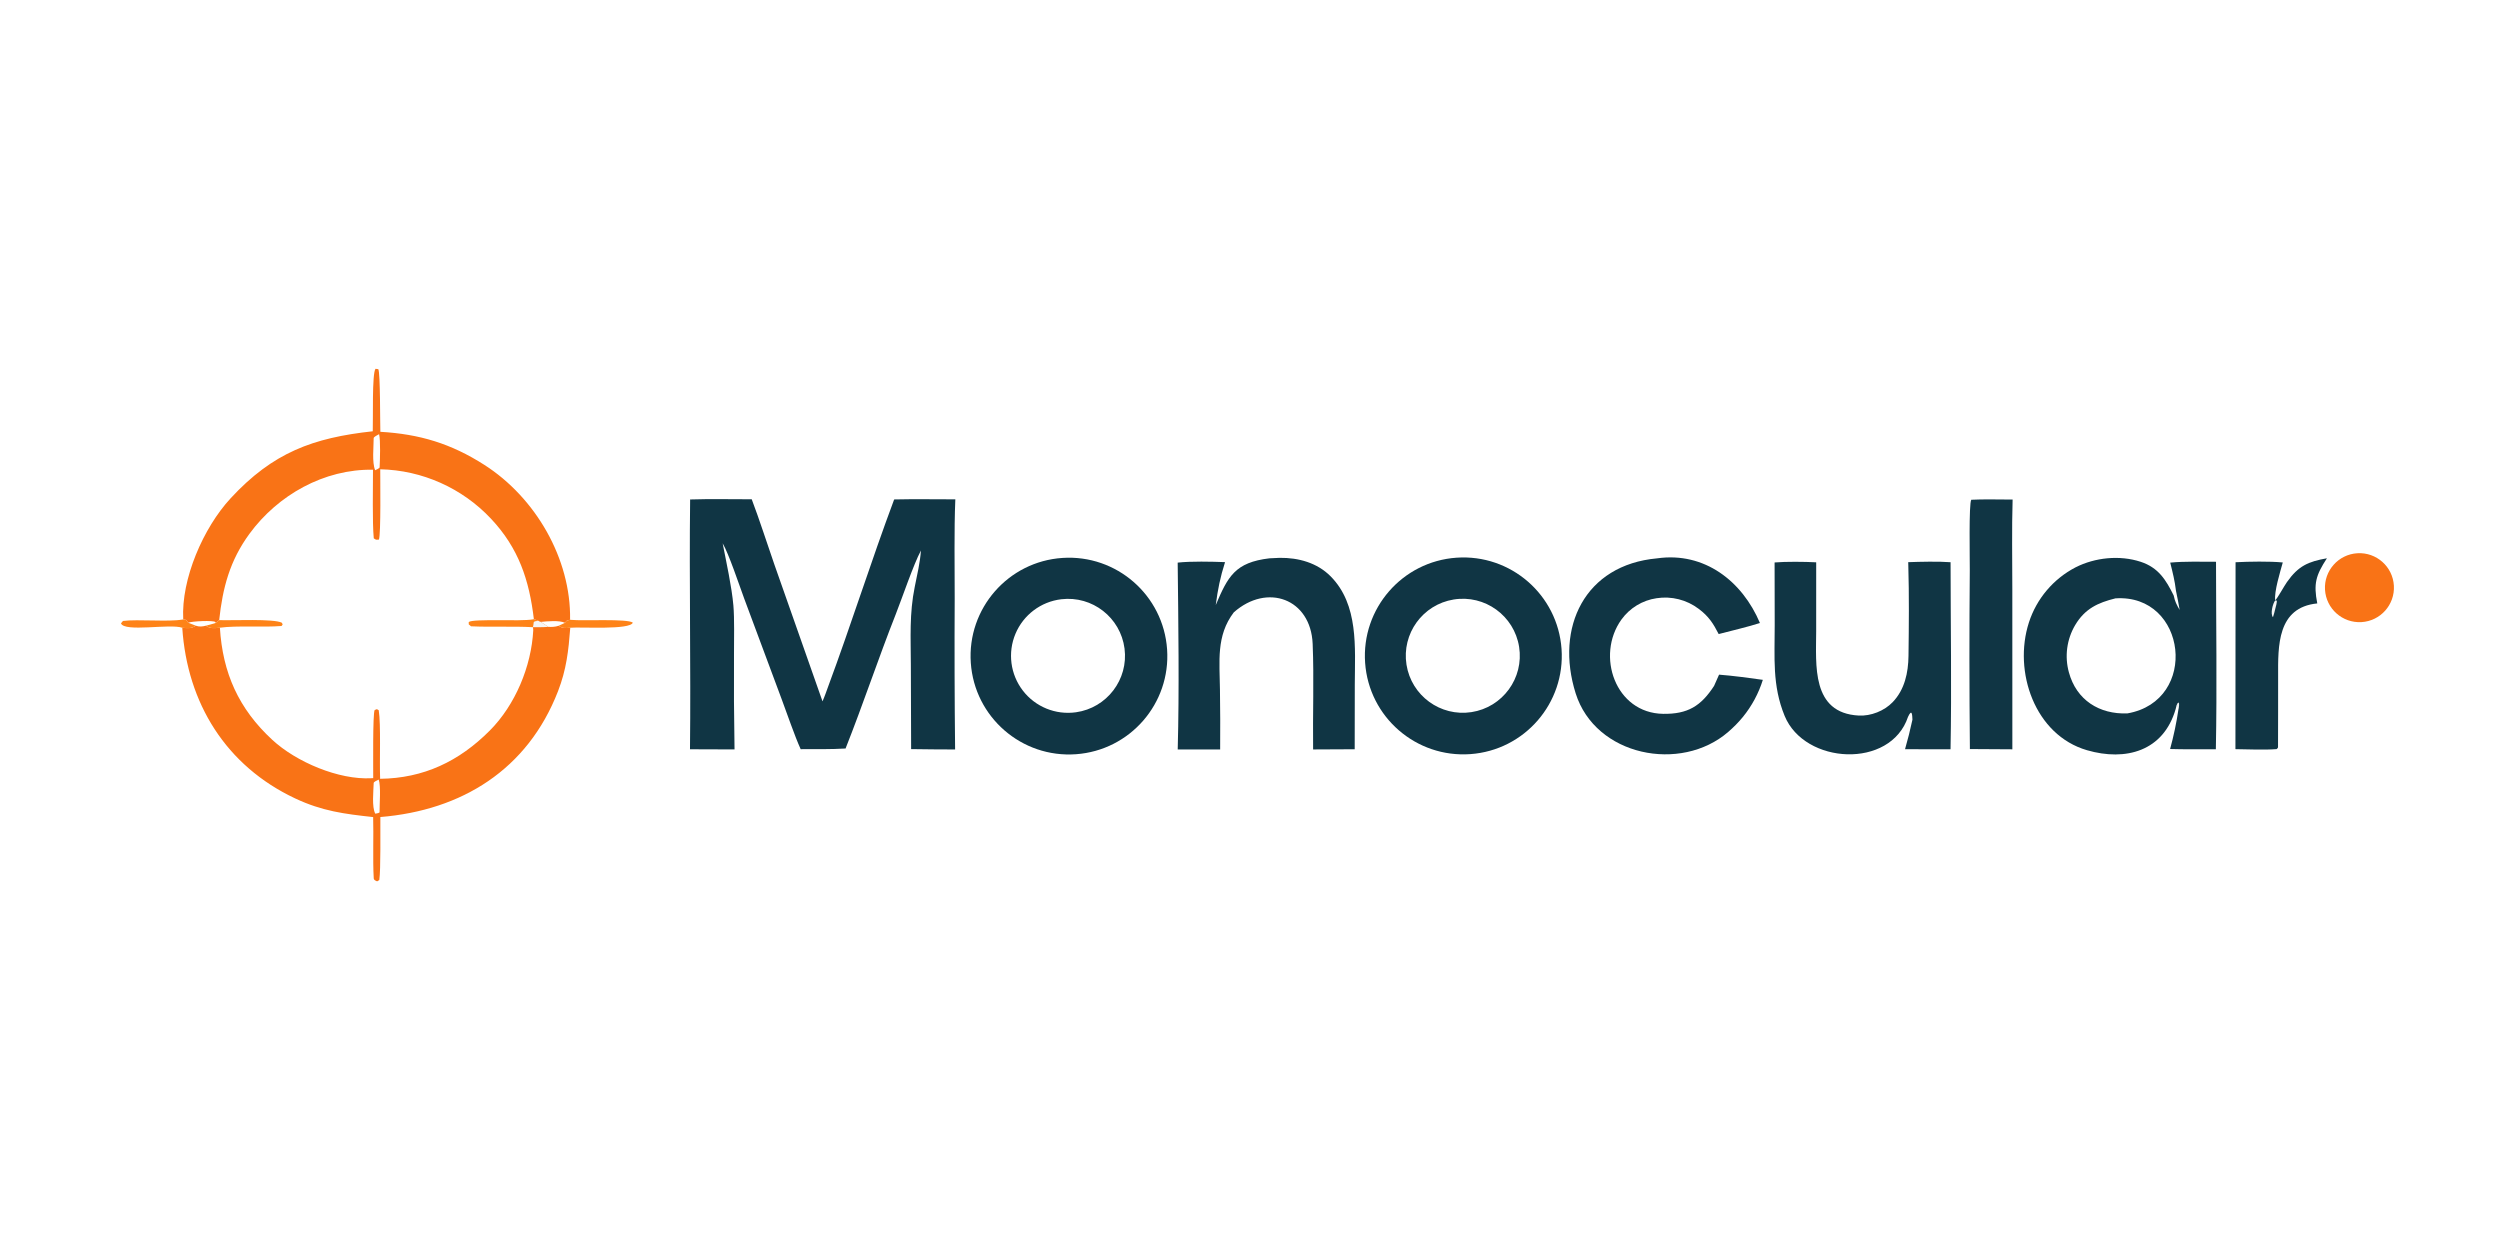
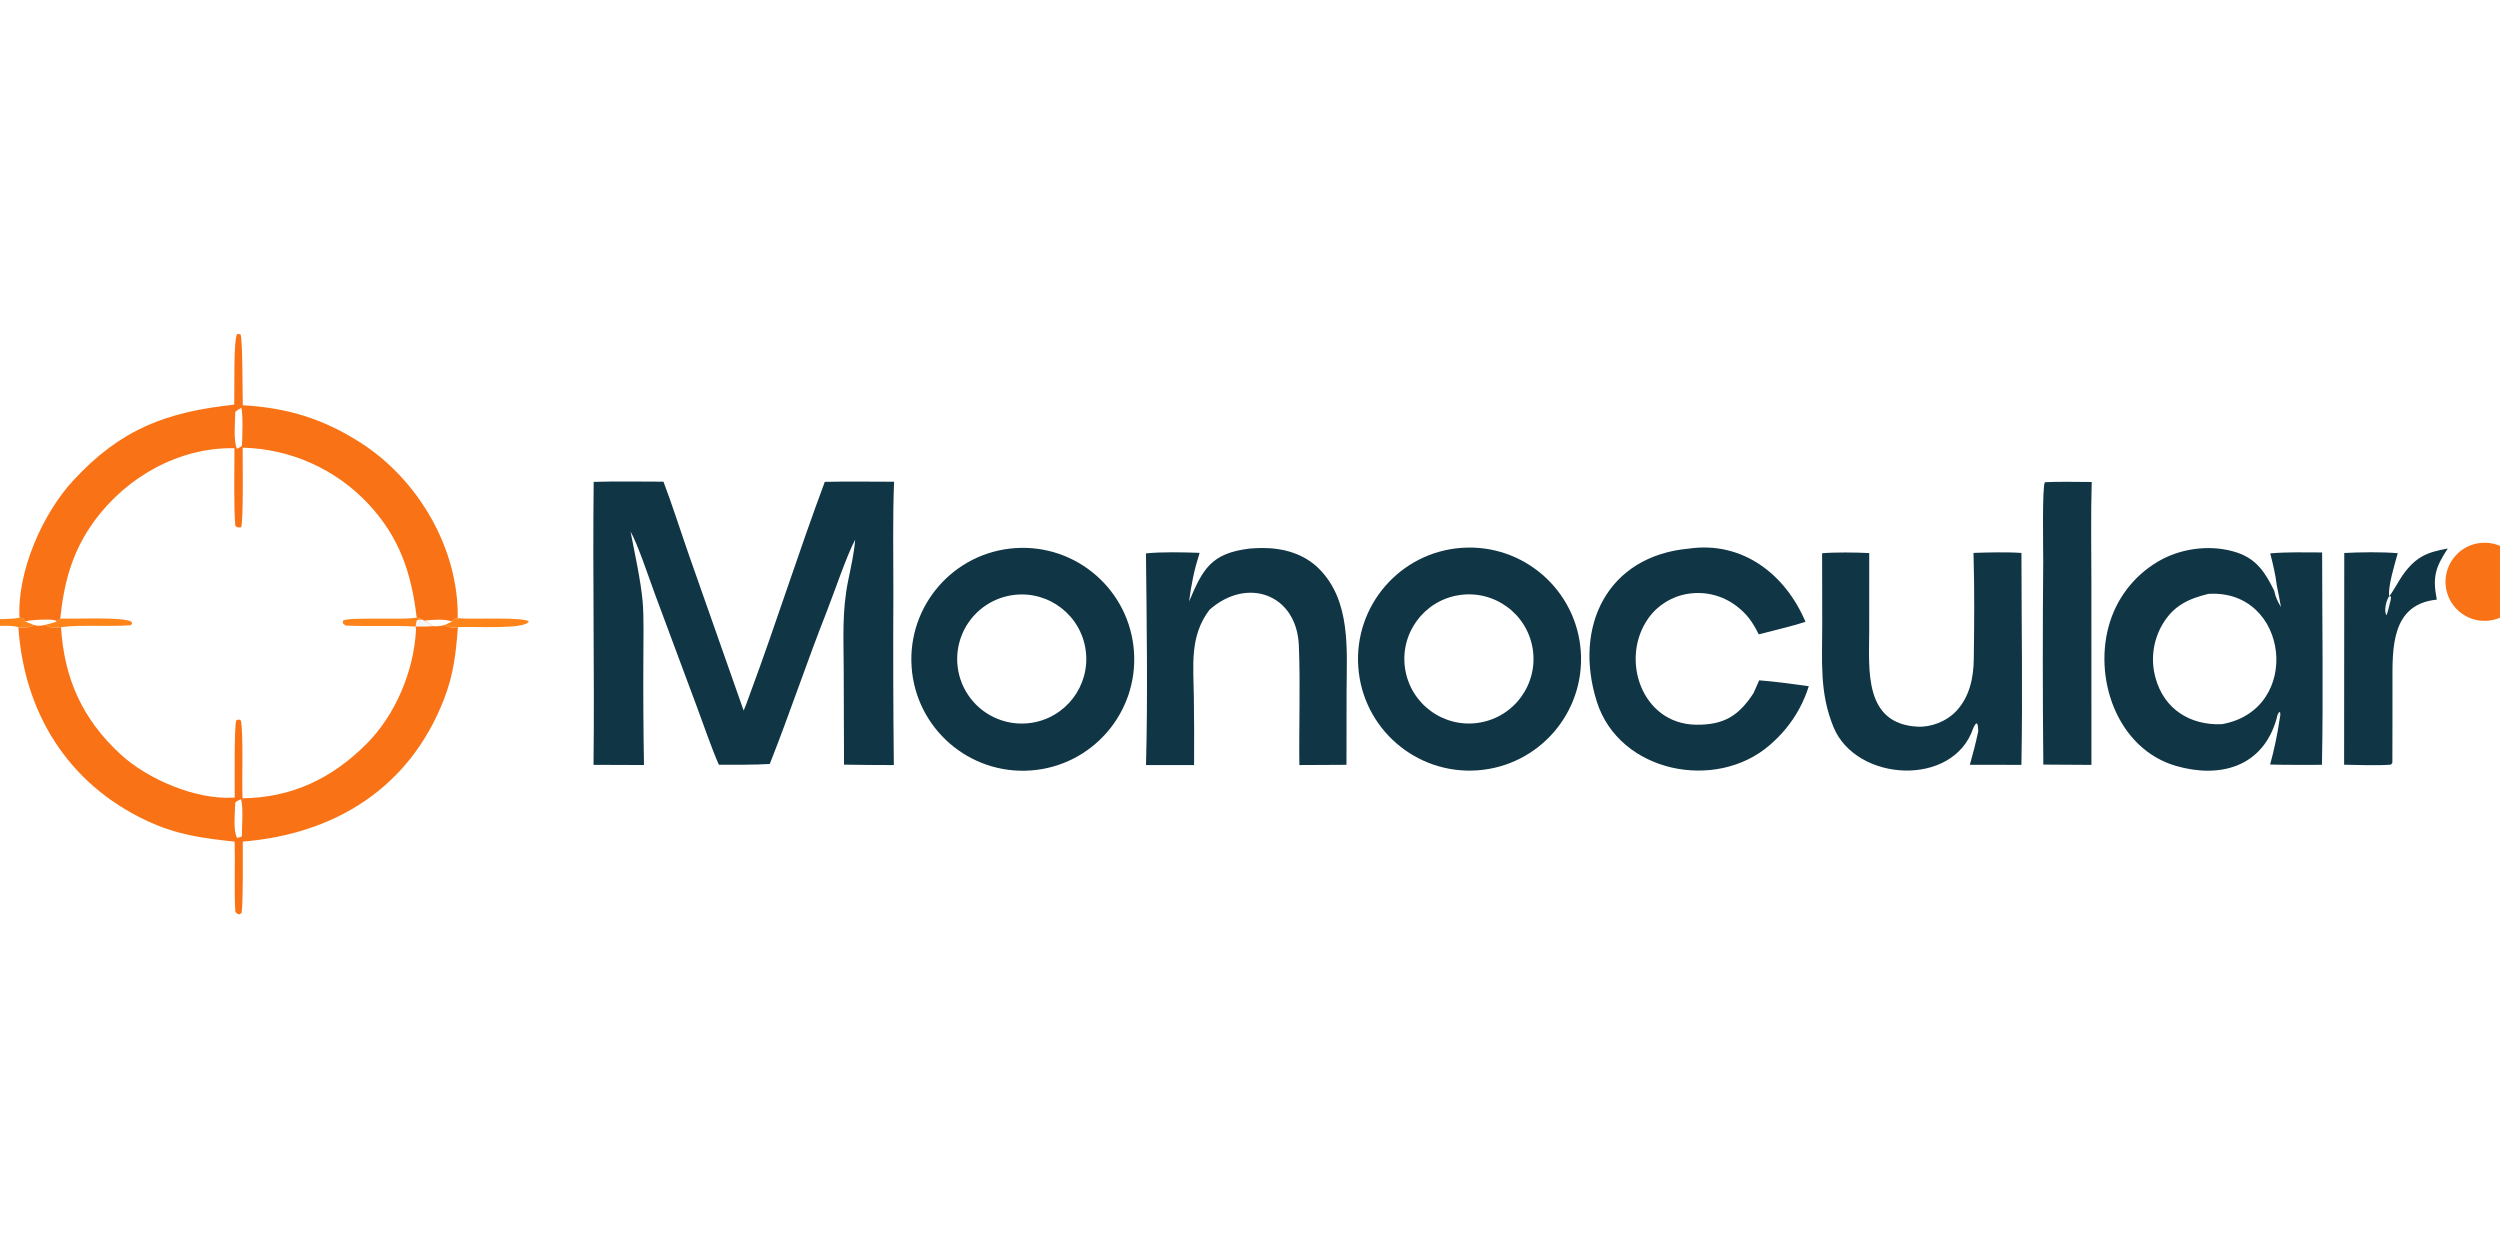
- <svg xmlns="http://www.w3.org/2000/svg" width="1536" height="768" viewBox="0 0 1536 768">
+ <svg xmlns="http://www.w3.org/2000/svg" width="1536" height="768" viewBox="102 217 1356 335">
  <path fill="#103544" d="M424.016 306.877C436.032 306.471 449.714 306.772 461.858 306.756C466.635 319.292 471.183 333.67 475.648 346.469L505.349 430.903C506.719 427.823 507.698 424.834 508.862 421.698C522.964 383.693 535.196 344.798 549.375 306.859C561.603 306.57 574.663 306.795 586.955 306.792C586.137 326.145 586.605 348.159 586.564 367.726C586.4 398.643 586.484 429.561 586.816 460.476C577.911 460.525 568.726 460.328 559.797 460.245L559.627 408.469C559.573 391.779 558.664 377.018 562.021 360.564C563.47 353.425 565.325 345.404 565.828 338.215C561.145 347.043 554.288 367.421 550.319 377.471C539.637 404.518 530.213 432.933 519.512 459.884C510.529 460.417 500.964 460.269 491.926 460.289C488.221 452.111 483.461 438.104 480.185 429.385L457.161 367.547C454.232 359.592 447.636 339.858 443.999 333.812C446.255 345.488 449.582 360.458 450.591 371.979C451.299 380.052 450.961 393.056 450.97 401.517C450.844 421.161 450.952 440.805 451.295 460.446L423.932 460.35C424.499 409.297 423.408 357.815 424.016 306.877Z" />
  <path fill="#103544" d="M1337.3 433.368C1337.14 434.122 1336.95 434.869 1336.73 435.611C1329.26 461.564 1306.02 467.829 1282.27 460.937C1250.14 451.615 1236.83 412.612 1246.55 382.482C1251.27 367.851 1261.56 355.671 1275.21 348.585C1287.19 342.5 1302.3 340.94 1315.18 345.148C1326.1 348.715 1330.74 356.235 1335.5 365.837C1336.37 369.791 1337.25 371.366 1339.18 374.766C1338.52 371.173 1337.76 366.623 1336.93 363.058C1336.16 356.664 1334.94 351.948 1333.38 345.666C1342 344.839 1352.72 345.138 1361.52 345.151C1361.55 383.012 1362.17 422.596 1361.42 460.342C1352.36 460.298 1342.29 460.476 1333.31 460.187C1335.54 452.104 1337.26 443.892 1338.47 435.597C1338.6 435.096 1339.24 431.945 1338.47 431.685C1337.85 431.844 1337.56 432.873 1337.3 433.368ZM1307.04 438.319C1351.31 430.635 1343.7 364.71 1299.72 367.635C1288.97 370.309 1280.99 373.955 1274.98 384.057C1269.82 392.808 1268.43 403.273 1271.12 413.069C1275.75 430.129 1289.84 438.961 1307.04 438.319Z" />
  <path fill="#103544" d="M894.883 342.646C928.186 340.334 957.066 365.436 959.415 398.735C961.764 432.035 936.694 460.943 903.398 463.329C870.048 465.72 841.084 440.602 838.731 407.249C836.378 373.897 861.528 344.961 894.883 342.646ZM904.057 437.531C923.239 434.589 936.373 416.611 933.343 397.442C930.314 378.273 912.276 365.222 893.121 368.339C874.089 371.436 861.14 389.332 864.15 408.378C867.16 427.423 884.998 440.454 904.057 437.531Z" />
  <path fill="#103544" d="M652.79 342.789C686.037 340.598 714.787 365.725 717.068 398.966C719.35 432.207 694.301 461.025 661.067 463.397C627.703 465.778 598.749 440.612 596.459 407.243C594.169 373.873 619.414 344.988 652.79 342.789ZM661.072 437.623C680.074 434.947 693.382 417.476 690.914 398.446C688.446 379.416 671.123 365.918 652.067 368.176C639.553 369.659 628.8 377.752 623.913 389.367C619.025 400.983 620.755 414.329 628.444 424.314C636.133 434.298 648.594 439.381 661.072 437.623Z" />
  <path fill="#F97316" d="M330.873 381.446C331.432 381.668 331.724 381.823 332.255 382.094C333.774 383.125 335.304 384.139 336.846 385.135C339.222 385.264 340.961 385.179 343.266 384.471C345.646 386.184 347.45 385.921 350.373 385.68C349.287 399.863 348.019 411.342 342.843 424.693C324.173 472.843 283.714 497.892 233.692 501.985C233.645 509.038 233.976 534.66 233.044 540.694L231.707 541.503C230.784 541.073 229.691 540.795 229.622 539.594C228.965 528.004 229.612 513.33 229.263 502.011C211.486 500.078 197.944 498.353 181.401 490.575C138.808 470.55 115.017 431.99 111.985 385.691C115.14 385.991 117.742 386.31 120.255 384.41C122.288 385.203 124.416 384.976 126.504 384.426C129.092 386.377 131.85 385.959 135.105 385.662C136.789 413.408 146.61 435.481 167.355 454.612C182.007 468.124 208.08 479.275 228.25 478.14C228.601 478.122 228.951 478.097 229.301 478.066C229.343 472.468 228.939 438.098 230.2 436.234L231.566 435.712L232.697 436.373C234.109 445.37 233.097 467.842 233.559 478.494C260.216 478.153 282.035 467.86 301.003 448.774C316.554 433.126 326.48 409.441 327.633 387.23C327.655 386.801 327.517 385.805 327.442 385.346C328.027 381.848 327.155 381.618 330.873 381.446ZM230.586 499.935C231.006 499.849 233.203 499.54 233.198 499.011C233.152 494.162 234.108 483.185 232.684 478.986C231.981 479.362 229.617 480.265 229.596 481.075C229.476 485.775 228.334 495.914 230.586 499.935Z" />
  <path fill="#F5F5F5" d="M330.873 381.446C331.432 381.668 331.724 381.823 332.255 382.094C333.774 383.125 335.304 384.139 336.846 385.135C333.42 385.437 330.825 385.313 327.442 385.346C328.027 381.848 327.155 381.618 330.873 381.446Z" />
  <path fill="#F97316" d="M229.025 264.976C229.307 258.324 228.494 229.14 230.737 226.589L232.431 226.824C233.695 229.003 233.504 260.355 233.69 265.302C257.761 266.697 277.107 272.506 297.638 285.654C328.858 305.648 350.876 343.084 350.264 380.771C347.774 381.503 348.448 380.945 347.148 382.656C343.49 381.002 336.325 381.713 332.255 382.094C331.724 381.823 331.432 381.668 330.873 381.446C330.195 381.119 328.777 380.688 328.005 380.425C325.172 356.355 318.642 336.744 301.661 318.691C283.97 299.856 259.457 288.914 233.624 288.321C233.588 293.414 234.105 328.51 232.792 331.528C230.607 331.617 231.428 331.846 229.644 330.749C228.716 321.214 229.178 298.788 229.16 288.597C199.171 288.086 170.722 304.102 153.24 328C141.198 344.461 136.798 361.114 134.67 381.006L132.452 382.752C132.425 382.569 132.398 382.386 132.371 382.203C131.176 381.031 117.888 381.625 115.652 382.607C114.068 380.48 114.909 380.977 112.575 380.557C111.238 355.693 124.934 324.285 141.686 306.16C167.691 278.026 192.275 268.985 229.025 264.976ZM230.496 288.924C231.119 288.604 233.206 287.697 233.235 287.131C233.464 282.699 233.868 270.517 232.915 266.76C232.14 267.224 229.585 268.344 229.586 269.227C229.588 274.675 228.48 284.046 230.496 288.924Z" />
  <path fill="#103544" d="M779.936 343.032C782.038 342.875 784.144 342.777 786.252 342.737C797.756 342.606 809.278 345.753 817.549 354.106C834.825 371.553 832.467 397.87 832.384 420.371L832.326 460.337L806.774 460.462C806.497 438.9 807.375 417.173 806.5 395.631C805.368 367.751 778.489 358.126 758.049 376.218C747.076 390.621 749.368 406.556 749.54 423.671C749.721 435.944 749.762 448.218 749.663 460.492L723.588 460.462C724.588 423.901 723.97 382.368 723.566 345.67C731.671 344.768 744.464 345.051 752.672 345.374C749.697 354.711 748.225 362.055 746.952 371.758C754.446 354.119 758.829 345.551 779.936 343.032Z" />
  <path fill="#103544" d="M1172.41 345.398C1179.69 345.129 1191.07 344.858 1198.43 345.427C1198.45 383.088 1199.13 422.832 1198.41 460.357L1170.45 460.317C1172.25 453.97 1173.61 448.635 1175 442.186C1174.88 439.592 1174.81 434.981 1172.29 440.435C1161.53 472.667 1108.77 469.735 1096.49 439.864C1088.75 421.029 1090.42 403.88 1090.38 384.061L1090.31 345.575C1097.14 344.99 1108.78 345.102 1115.87 345.488L1115.86 387.807C1115.82 408.507 1112.76 438.096 1142.03 439.641C1149.48 440.035 1157.71 436.778 1162.86 431.405C1170.26 423.684 1172.45 413.29 1172.58 402.947C1172.82 384.449 1173 365.928 1172.47 347.431L1172.41 345.398Z" />
  <path fill="#103544" d="M1018.17 343.045C1047.19 338.93 1070.44 357.046 1081.3 382.779C1074.16 385.1 1063.46 387.595 1055.96 389.569C1052.6 383.003 1049.77 378.634 1043.7 374.088C1036.3 368.486 1026.94 366.127 1017.77 367.55C1009.09 368.835 1001.31 373.575 996.179 380.691C980.379 402.722 992.384 438.156 1021.85 438.584C1036.97 438.804 1045.09 433.789 1053.13 421.413L1056.19 414.506C1065.1 415.208 1074.24 416.458 1083.09 417.694C1080.49 426.035 1076.31 433.799 1070.78 440.563C1068.02 443.934 1065.04 446.916 1061.78 449.73C1032.65 474.908 980.214 464.59 968.072 425.945C955.364 385.501 973.603 347.052 1018.17 343.045Z" />
  <path fill="#103544" d="M1211.16 307.05C1218.33 306.638 1229.12 306.93 1236.55 306.931C1236.01 324.651 1236.36 343.908 1236.37 361.757L1236.39 460.374L1210.3 460.217C1209.94 423.559 1209.92 386.899 1210.24 350.241C1210.29 344.54 1209.58 309.156 1211.16 307.05Z" />
  <path fill="#103544" d="M1397.88 368.895C1399.23 367.658 1403.33 360.144 1405.09 357.645C1412.13 347.646 1418.22 345.033 1429.66 343.005C1422.86 353.457 1421.35 358.535 1423.73 370.739C1399.09 373.183 1399.61 396.797 1399.68 415.729C1399.73 430.059 1399.63 444.475 1399.62 458.812C1399.5 459.806 1399.61 459.321 1398.74 460.254C1391.32 460.836 1381.08 460.396 1373.45 460.281L1373.53 345.441C1381.86 344.999 1394.27 344.8 1402.54 345.57C1400.96 351.293 1397.15 363.576 1397.88 368.895Z" />
  <path fill="#F5F5F5" d="M1397.88 368.895C1398.17 368.916 1398.46 368.937 1398.75 368.958C1399.26 369.509 1398.14 373.174 1397.95 373.988C1397.56 375.752 1397.08 377.496 1396.51 379.212C1394.75 377.28 1396.36 370.771 1397.88 368.895Z" />
  <path fill="#F97316" d="M1448.38 339.91C1460.08 339.213 1470.12 348.133 1470.8 359.826C1471.49 371.519 1462.56 381.552 1450.87 382.228C1439.19 382.903 1429.17 373.988 1428.48 362.31C1427.8 350.631 1436.7 340.606 1448.38 339.91Z" />
  <path fill="#FE8318" d="M347.148 382.656C348.448 380.945 347.774 381.503 350.264 380.771L350.983 380.849C358.159 381.583 385.55 380.002 388.814 382.555C387.102 387.156 357.185 385.098 350.373 385.68C347.45 385.921 345.646 386.184 343.266 384.471L347.148 382.656Z" />
  <path fill="#FE8318" d="M111.985 385.691C104.57 383.034 76.325 388.583 74.332 382.969C74.677 382.557 75.084 382.071 75.552 381.512C84.827 380.346 103.288 382.182 111.956 380.67L112.575 380.557C114.909 380.977 114.068 380.48 115.652 382.607C117.178 383.229 118.712 383.831 120.255 384.41C117.742 386.31 115.14 385.991 111.985 385.691Z" />
  <path fill="#FE8318" d="M134.67 381.006C142.748 381.313 168.418 380.007 173.214 382.631L173.66 383.688L172.995 384.605C161.356 385.549 145.667 384.221 135.105 385.662C131.85 385.959 129.092 386.377 126.504 384.426C128.628 383.896 130.363 383.417 132.452 382.752L134.67 381.006Z" />
  <path fill="#FE8318" d="M328.005 380.425C328.777 380.688 330.195 381.119 330.873 381.446C327.155 381.618 328.027 381.848 327.442 385.346C314.711 384.677 302.091 385.384 289.395 384.799C289.395 384.799 288.124 383.733 287.998 383.627L287.991 382.168C290.759 380.002 319.872 381.923 327.358 380.55L328.005 380.425Z" />
  <path fill="#F5F5F5" fill-opacity="0.016" d="M332.255 382.094C336.325 381.713 343.49 381.002 347.148 382.656L343.266 384.471C340.961 385.179 339.222 385.264 336.846 385.135C335.304 384.139 333.774 383.125 332.255 382.094Z" />
  <path fill="#F5F5F5" fill-opacity="0.016" d="M1336.93 363.058C1337.76 366.623 1338.52 371.173 1339.18 374.766C1337.25 371.366 1336.37 369.791 1335.5 365.837C1336.22 364.689 1336.45 364.327 1336.93 363.058Z" />
  <path fill="#F5F5F5" fill-opacity="0.031" d="M1172.29 440.435C1174.81 434.981 1174.88 439.592 1175 442.186C1174.09 441.617 1173.18 441.033 1172.29 440.435Z" />
  <path fill="#C0C5CA" fill-opacity="0.286" d="M1337.3 433.368C1337.56 432.873 1337.85 431.844 1338.47 431.685C1339.24 431.945 1338.6 435.096 1338.47 435.597C1338.07 434.882 1337.68 434.101 1337.3 433.368Z" />
</svg>
